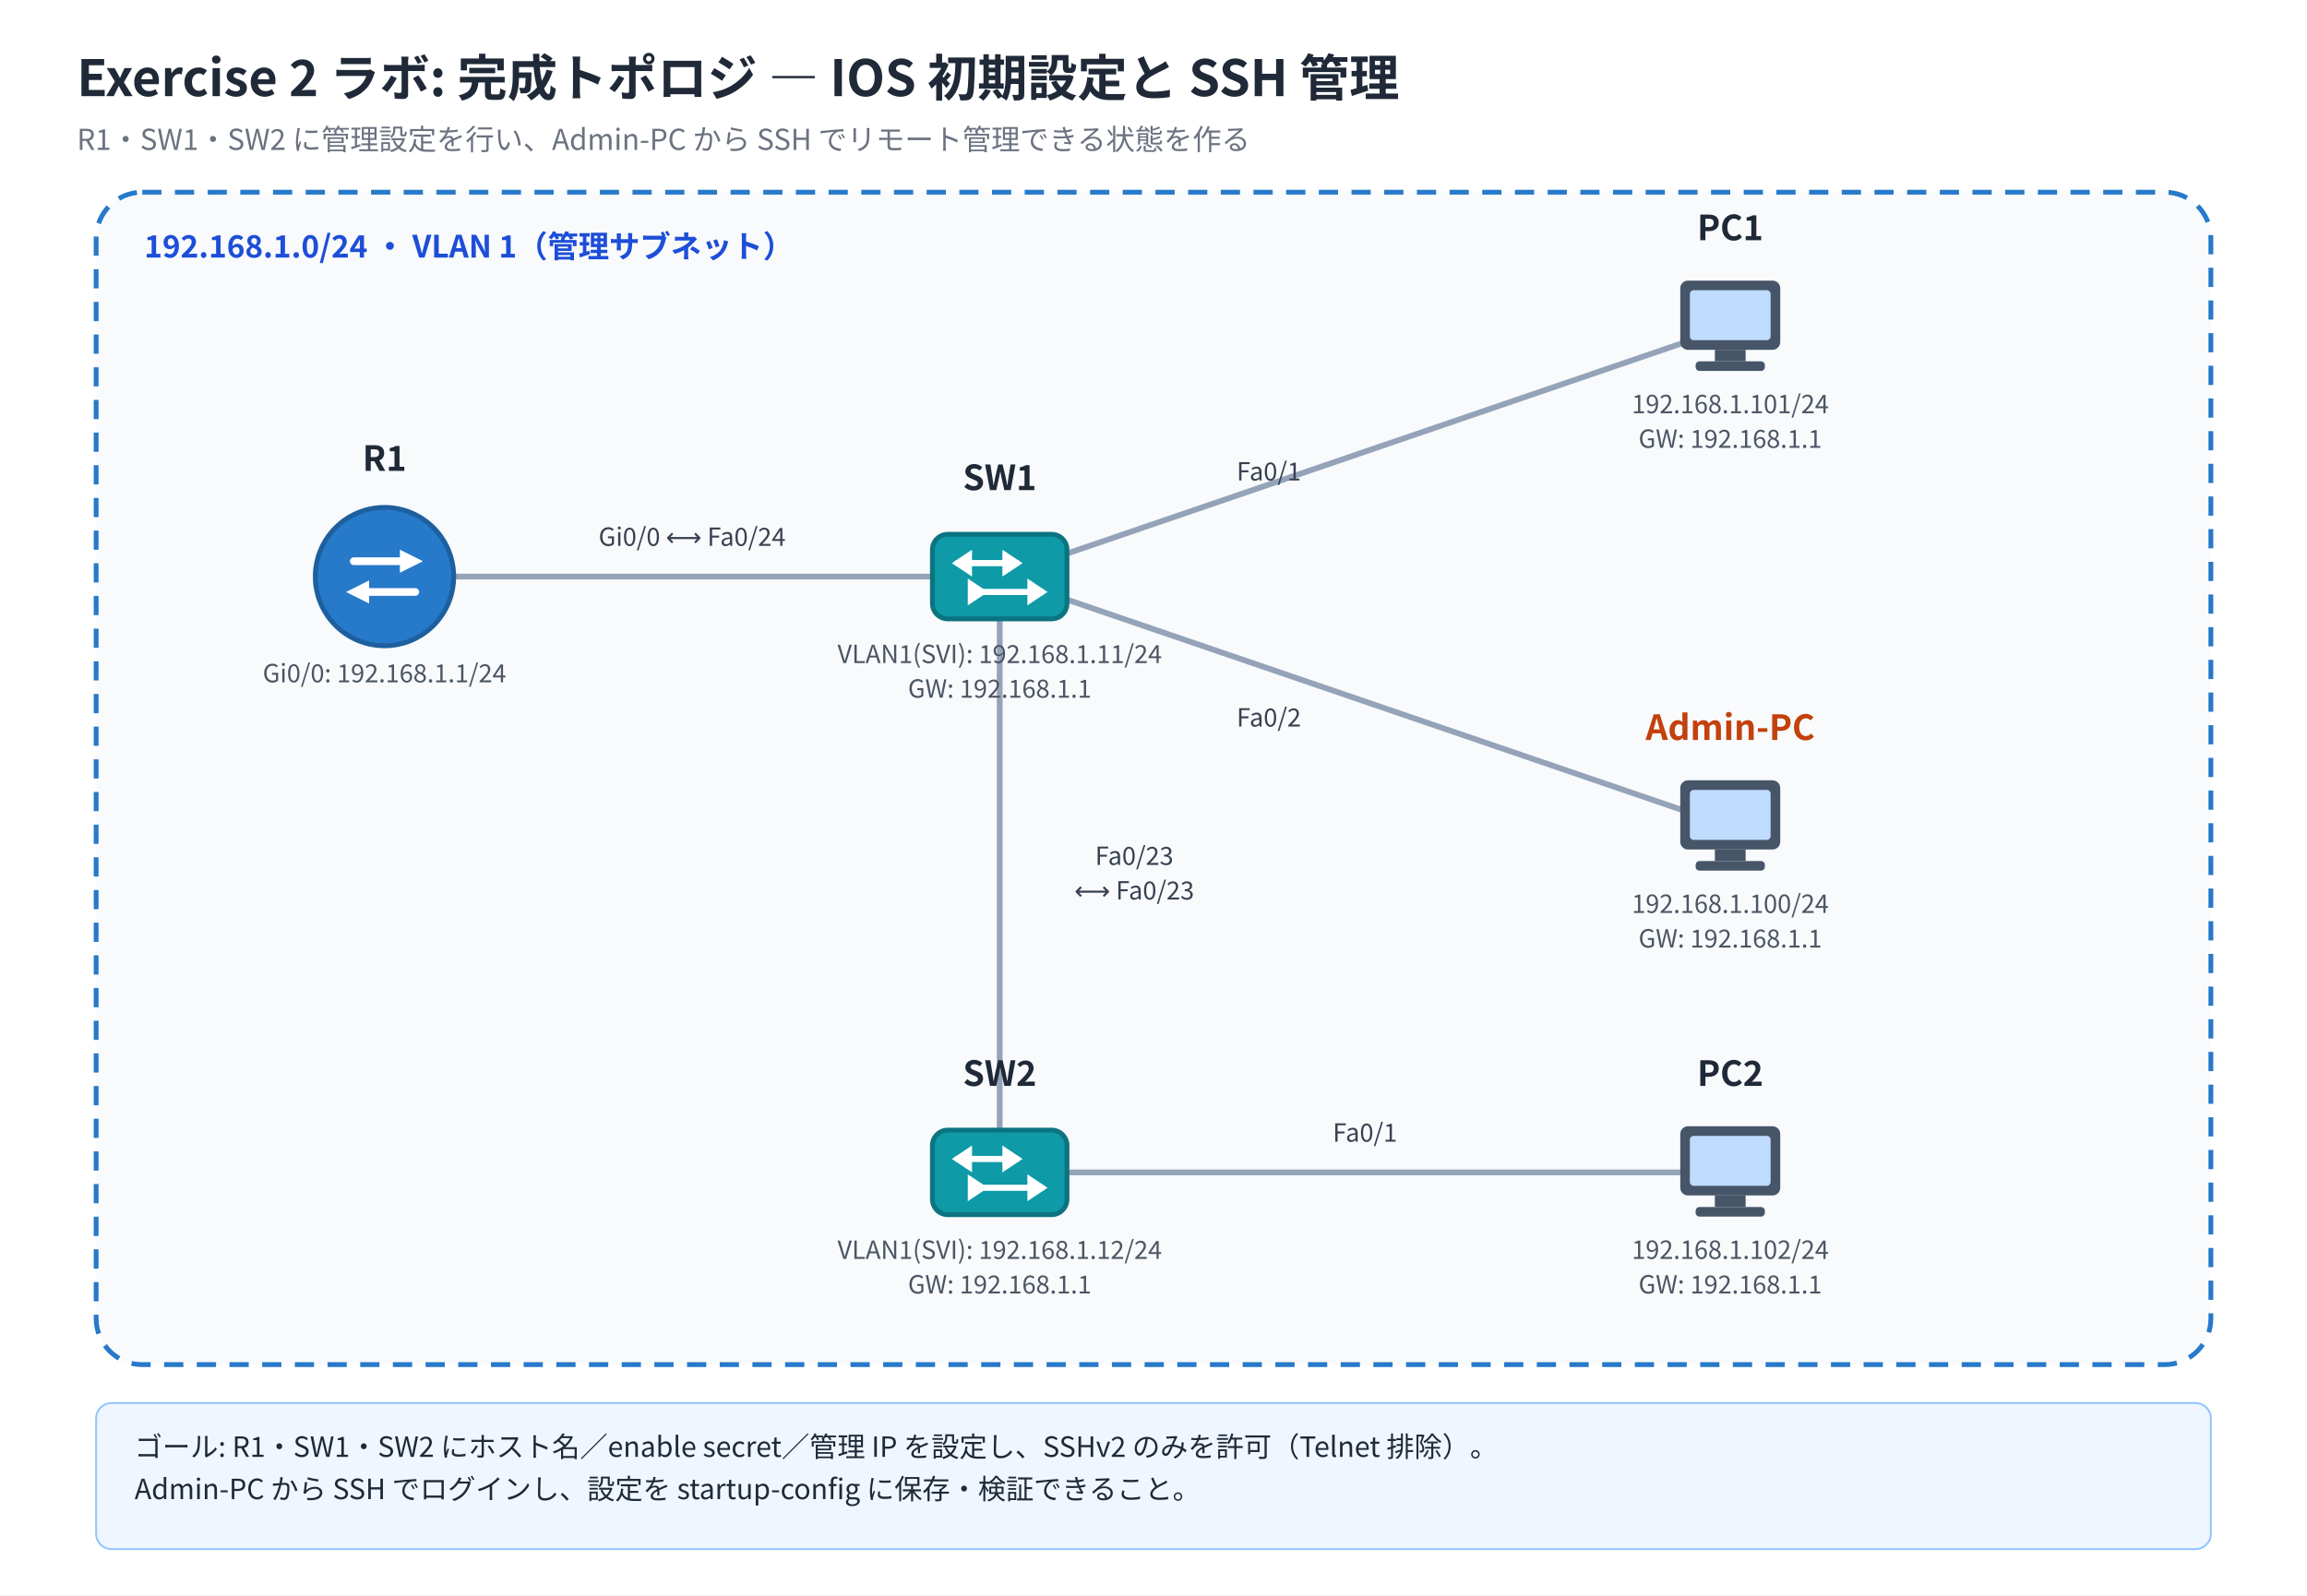
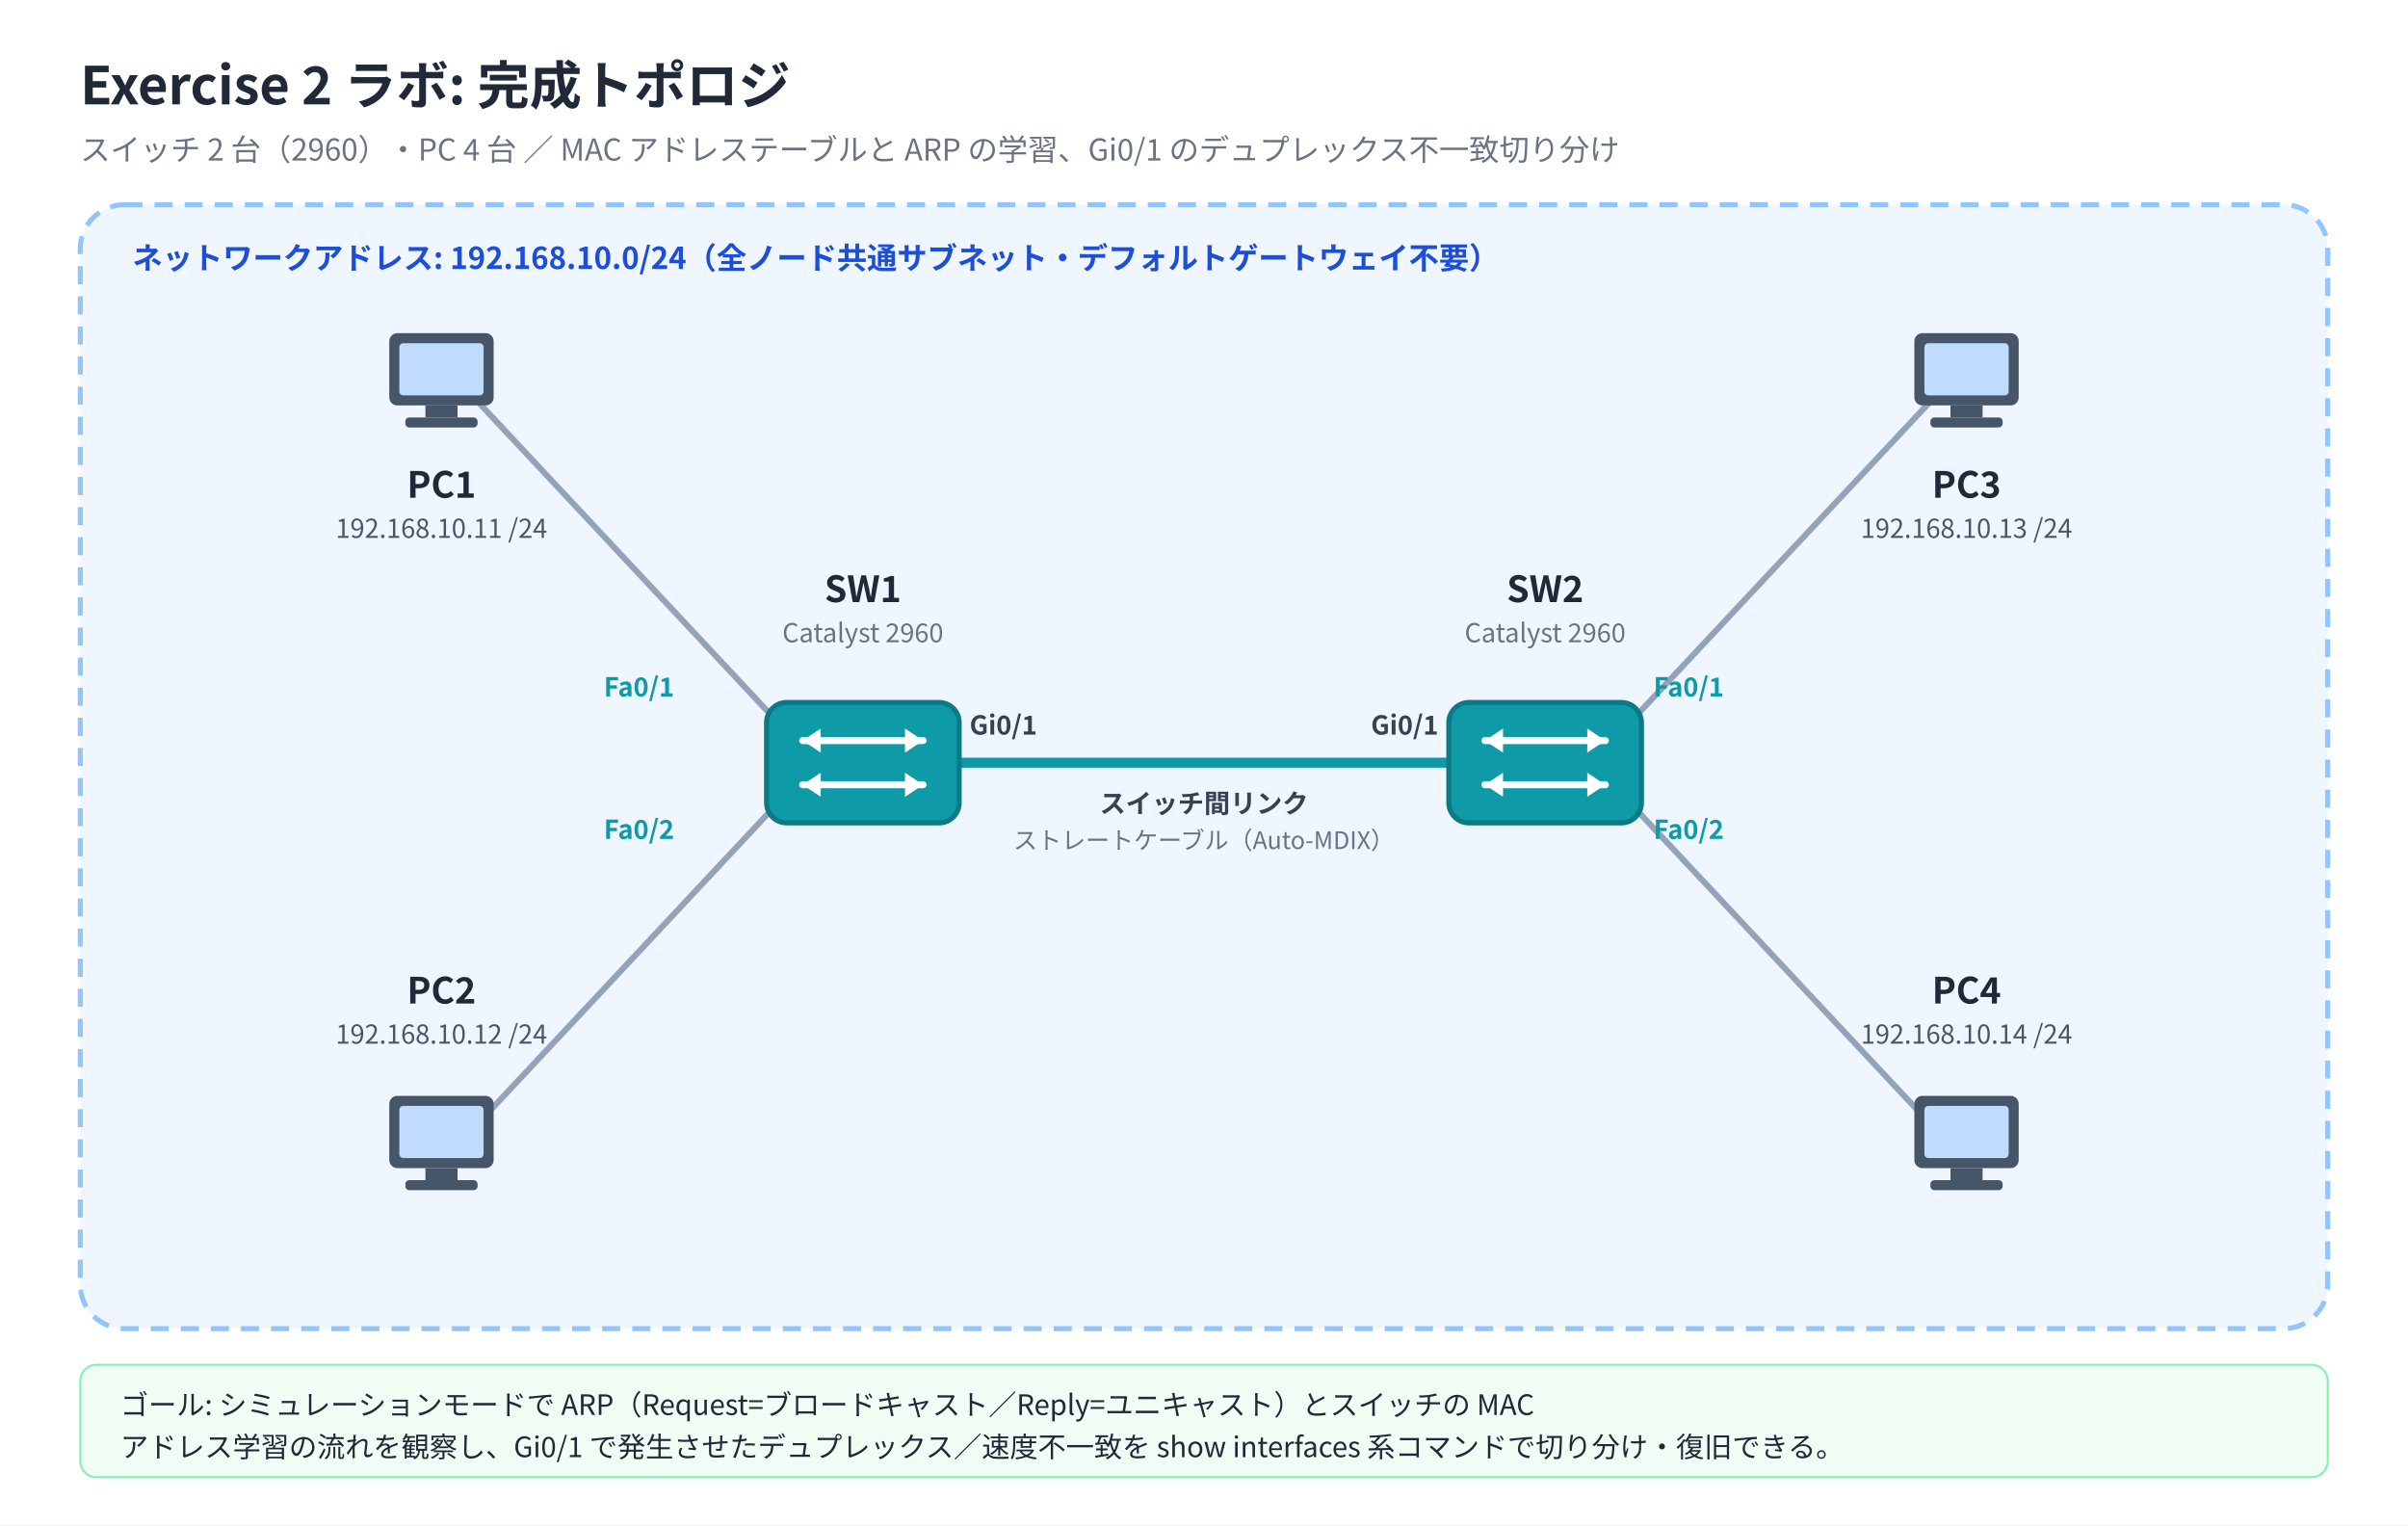
- <svg xmlns="http://www.w3.org/2000/svg" width="1200" height="830" viewBox="0 0 1200 830">
+ <svg xmlns="http://www.w3.org/2000/svg" width="1200" height="760" viewBox="0 0 1200 760">
  <defs>
    <style>
      text { font-family: "Noto Sans CJK JP", sans-serif; fill: #1f2937; }
      .title { font-size: 26px; font-weight: 700; }
      .sub { font-size: 15px; fill: #6b7280; }
-       .area { font-size: 16px; font-weight: 700; fill: #1d4ed8; }
      .devname { font-size: 18px; font-weight: 700; text-anchor: middle; }
-       .devname-admin { font-size: 18px; font-weight: 700; text-anchor: middle; fill: #c2410c; }
-       .iface { font-size: 13px; fill: #374151; text-anchor: middle; }
+       .model { font-size: 13px; text-anchor: middle; fill: #6b7280; }
+       .iface { font-size: 13px; font-weight: 700; fill: #0e9aa7; }
      .ip { font-size: 13px; fill: #4b5563; text-anchor: middle; }
+       .net { font-size: 15px; font-weight: 700; fill: #1d4ed8; }
+       .linklabel { font-size: 13px; font-weight: 700; fill: #374151; text-anchor: middle; }
+       .linknote { font-size: 12px; fill: #6b7280; text-anchor: middle; }
      .link { stroke: #94a3b8; stroke-width: 3; }
-       .goal { font-size: 14.5px; fill: #1f2937; }
+       .trunk { stroke: #0e9aa7; stroke-width: 5; }
    </style>
-     <g id="router">
-       <circle r="36" fill="#2779ca" />
-       <circle r="36" fill="none" stroke="#1e5f9e" stroke-width="2.5" />
-       <g stroke="#ffffff" stroke-width="4" stroke-linecap="round">
-         <line x1="-16" y1="-8" x2="8" y2="-8" />
-         <line x1="16" y1="8" x2="-8" y2="8" />
-       </g>
-       <g fill="#ffffff">
-         <path d="M 8 -14 L 20 -8 L 8 -2 Z" />
-         <path d="M -8 2 L -20 8 L -8 14 Z" />
-       </g>
-     </g>
-     <g id="switch">
-       <rect x="-35" y="-22" width="70" height="44" rx="8" fill="#0e9aa7" />
-       <rect x="-35" y="-22" width="70" height="44" rx="8" fill="none" stroke="#0b7480" stroke-width="2.5" />
-       <g stroke="#ffffff" stroke-width="3.2" stroke-linecap="round" fill="#ffffff">
-         <line x1="-22" y1="-7" x2="9" y2="-7" />
-         <path d="M 9 -7 L 3 -11 L 3 -3 Z" />
-         <path d="M -22 -7 L -16 -11 L -16 -3 Z" />
-         <line x1="-9" y1="8" x2="22" y2="8" />
-         <path d="M 22 8 L 16 4 L 16 12 Z" />
-         <path d="M -9 8 L -15 4 L -15 12 Z" />
-       </g>
-     </g>
    <g id="pc">
      <rect x="-26" y="-24" width="52" height="36" rx="4" fill="#475569" />
      <rect x="-21" y="-19" width="42" height="26" rx="2" fill="#bfdbfe" />
      <rect x="-8" y="12" width="16" height="6" fill="#475569" />
      <rect x="-18" y="18" width="36" height="5" rx="2" fill="#475569" />
    </g>
+     <g id="switch">
+       <rect x="-48" y="-30" width="96" height="60" rx="10" fill="#0e9aa7" />
+       <rect x="-48" y="-30" width="96" height="60" rx="10" fill="none" stroke="#0b7a85" stroke-width="2.5" />
+       <line x1="-30" y1="-11" x2="30" y2="-11" stroke="#ffffff" stroke-width="3.5" stroke-linecap="round" />
+       <path d="M -30 -11 L -21 -17 L -21 -5 Z" fill="#ffffff" />
+       <path d="M 30 -11 L 21 -17 L 21 -5 Z" fill="#ffffff" />
+       <line x1="-30" y1="11" x2="30" y2="11" stroke="#ffffff" stroke-width="3.5" stroke-linecap="round" />
+       <path d="M -30 11 L -21 5 L -21 17 Z" fill="#ffffff" />
+       <path d="M 30 11 L 21 5 L 21 17 Z" fill="#ffffff" />
+     </g>
  </defs>
-   <rect width="1200" height="830" fill="#ffffff" />
-   <text class="title" x="40" y="50">Exercise 2 ラボ: 完成トポロジ ― IOS 初期設定と SSH 管理</text>
-   <text class="sub" x="40" y="78">R1・SW1・SW2 に管理設定を行い、Admin-PC から SSH でリモート管理できる状態を作る</text>
-   <rect x="50" y="100" width="1100" height="610" rx="24" fill="#f8fafc" stroke="#2779ca" stroke-width="2.5" stroke-dasharray="10 7" />
-   <text class="area" x="75" y="134">192.168.1.0/24 ・ VLAN 1（管理サブネット）</text>
-   <line class="link" x1="200" y1="300" x2="520" y2="300" />
-   <line class="link" x1="520" y1="300" x2="900" y2="170" />
-   <line class="link" x1="520" y1="300" x2="900" y2="430" />
-   <line class="link" x1="520" y1="300" x2="520" y2="610" />
-   <line class="link" x1="520" y1="610" x2="900" y2="610" />
-   <text class="iface" x="360" y="284">Gi0/0 ⟷ Fa0/24</text>
-   <text class="iface" x="660" y="250">Fa0/1</text>
-   <text class="iface" x="660" y="378">Fa0/2</text>
-   <text class="iface" x="590" y="450">Fa0/23</text>
-   <text class="iface" x="590" y="468">⟷ Fa0/23</text>
-   <text class="iface" x="710" y="594">Fa0/1</text>
-   <use href="#router" x="200" y="300" />
-   <text class="devname" x="200" y="245">R1</text>
-   <text class="ip" x="200" y="355">Gi0/0: 192.168.1.1/24</text>
-   <use href="#switch" x="520" y="300" />
-   <text class="devname" x="520" y="255">SW1</text>
-   <text class="ip" x="520" y="345">VLAN1(SVI): 192.168.1.11/24</text>
-   <text class="ip" x="520" y="363">GW: 192.168.1.1</text>
-   <use href="#switch" x="520" y="610" />
-   <text class="devname" x="520" y="565">SW2</text>
-   <text class="ip" x="520" y="655">VLAN1(SVI): 192.168.1.12/24</text>
-   <text class="ip" x="520" y="673">GW: 192.168.1.1</text>
-   <use href="#pc" x="900" y="170" />
-   <text class="devname" x="900" y="125">PC1</text>
-   <text class="ip" x="900" y="215">192.168.1.101/24</text>
-   <text class="ip" x="900" y="233">GW: 192.168.1.1</text>
-   <use href="#pc" x="900" y="430" />
-   <text class="devname-admin" x="900" y="385">Admin-PC</text>
-   <text class="ip" x="900" y="475">192.168.1.100/24</text>
-   <text class="ip" x="900" y="493">GW: 192.168.1.1</text>
-   <use href="#pc" x="900" y="610" />
-   <text class="devname" x="900" y="565">PC2</text>
-   <text class="ip" x="900" y="655">192.168.1.102/24</text>
-   <text class="ip" x="900" y="673">GW: 192.168.1.1</text>
-   <rect x="50" y="730" width="1100" height="76" rx="8" fill="#eff6ff" stroke="#93c5fd" />
-   <text class="goal" x="70" y="758">ゴール: R1・SW1・SW2 にホスト名／enable secret／管理 IP を設定し、SSHv2 のみを許可（Telnet 排除）。</text>
-   <text class="goal" x="70" y="780">Admin-PC から SSH でログインし、設定を startup-config に保存・検証できること。</text>
+   <rect width="1200" height="760" fill="#ffffff" />
+   <text class="title" x="40" y="52">Exercise 2 ラボ: 完成トポロジ</text>
+   <text class="sub" x="40" y="80">スイッチ 2 台（2960）・PC 4 台 ／ MAC アドレステーブルと ARP の学習、Gi0/1 のデュプレックス不一致切り分け</text>
+   <rect x="40" y="102" width="1120" height="560" rx="22" fill="#eff6ff" stroke="#93c5fd" stroke-width="2.5" stroke-dasharray="9 6" />
+   <text class="net" x="66" y="134">ネットワークアドレス: 192.168.10.0/24（全ノード共通サブネット・デフォルトゲートウェイ不要）</text>
+   <line class="link" x1="238" y1="200" x2="384" y2="356" />
+   <line class="link" x1="238" y1="560" x2="384" y2="404" />
+   <line class="link" x1="962" y1="200" x2="816" y2="356" />
+   <line class="link" x1="962" y1="560" x2="816" y2="404" />
+   <line class="trunk" x1="478" y1="380" x2="722" y2="380" />
+   <text class="iface" x="336" y="347" text-anchor="end">Fa0/1</text>
+   <text class="iface" x="336" y="418" text-anchor="end">Fa0/2</text>
+   <text class="iface" x="824" y="347">Fa0/1</text>
+   <text class="iface" x="824" y="418">Fa0/2</text>
+   <text class="linklabel" x="500" y="366">Gi0/1</text>
+   <text class="linklabel" x="700" y="366">Gi0/1</text>
+   <text class="linklabel" x="600" y="405">スイッチ間リンク</text>
+   <text class="linknote" x="600" y="423">ストレートケーブル（Auto-MDIX）</text>
+   <use href="#switch" x="430" y="380" />
+   <text class="devname" x="430" y="300">SW1</text>
+   <text class="model" x="430" y="320">Catalyst 2960</text>
+   <use href="#switch" x="770" y="380" />
+   <text class="devname" x="770" y="300">SW2</text>
+   <text class="model" x="770" y="320">Catalyst 2960</text>
+   <use href="#pc" x="220" y="190" />
+   <text class="devname" x="220" y="248">PC1</text>
+   <text class="ip" x="220" y="268">192.168.10.11 /24</text>
+   <use href="#pc" x="220" y="570" />
+   <text class="devname" x="220" y="500">PC2</text>
+   <text class="ip" x="220" y="520">192.168.10.12 /24</text>
+   <use href="#pc" x="980" y="190" />
+   <text class="devname" x="980" y="248">PC3</text>
+   <text class="ip" x="980" y="268">192.168.10.13 /24</text>
+   <use href="#pc" x="980" y="570" />
+   <text class="devname" x="980" y="500">PC4</text>
+   <text class="ip" x="980" y="520">192.168.10.14 /24</text>
+   <rect x="40" y="680" width="1120" height="56" rx="8" fill="#f0fdf4" stroke="#86efac" />
+   <text x="60" y="705" font-size="14">ゴール: シミュレーションモードで ARP（Request=ブロードキャスト／Reply=ユニキャスト）とスイッチの MAC</text>
+   <text x="60" y="726" font-size="14">アドレス学習の流れを観察し、Gi0/1 で発生させたデュプレックス／速度不一致を show interfaces 系コマンドで切り分け・復旧できる。</text>
</svg>
